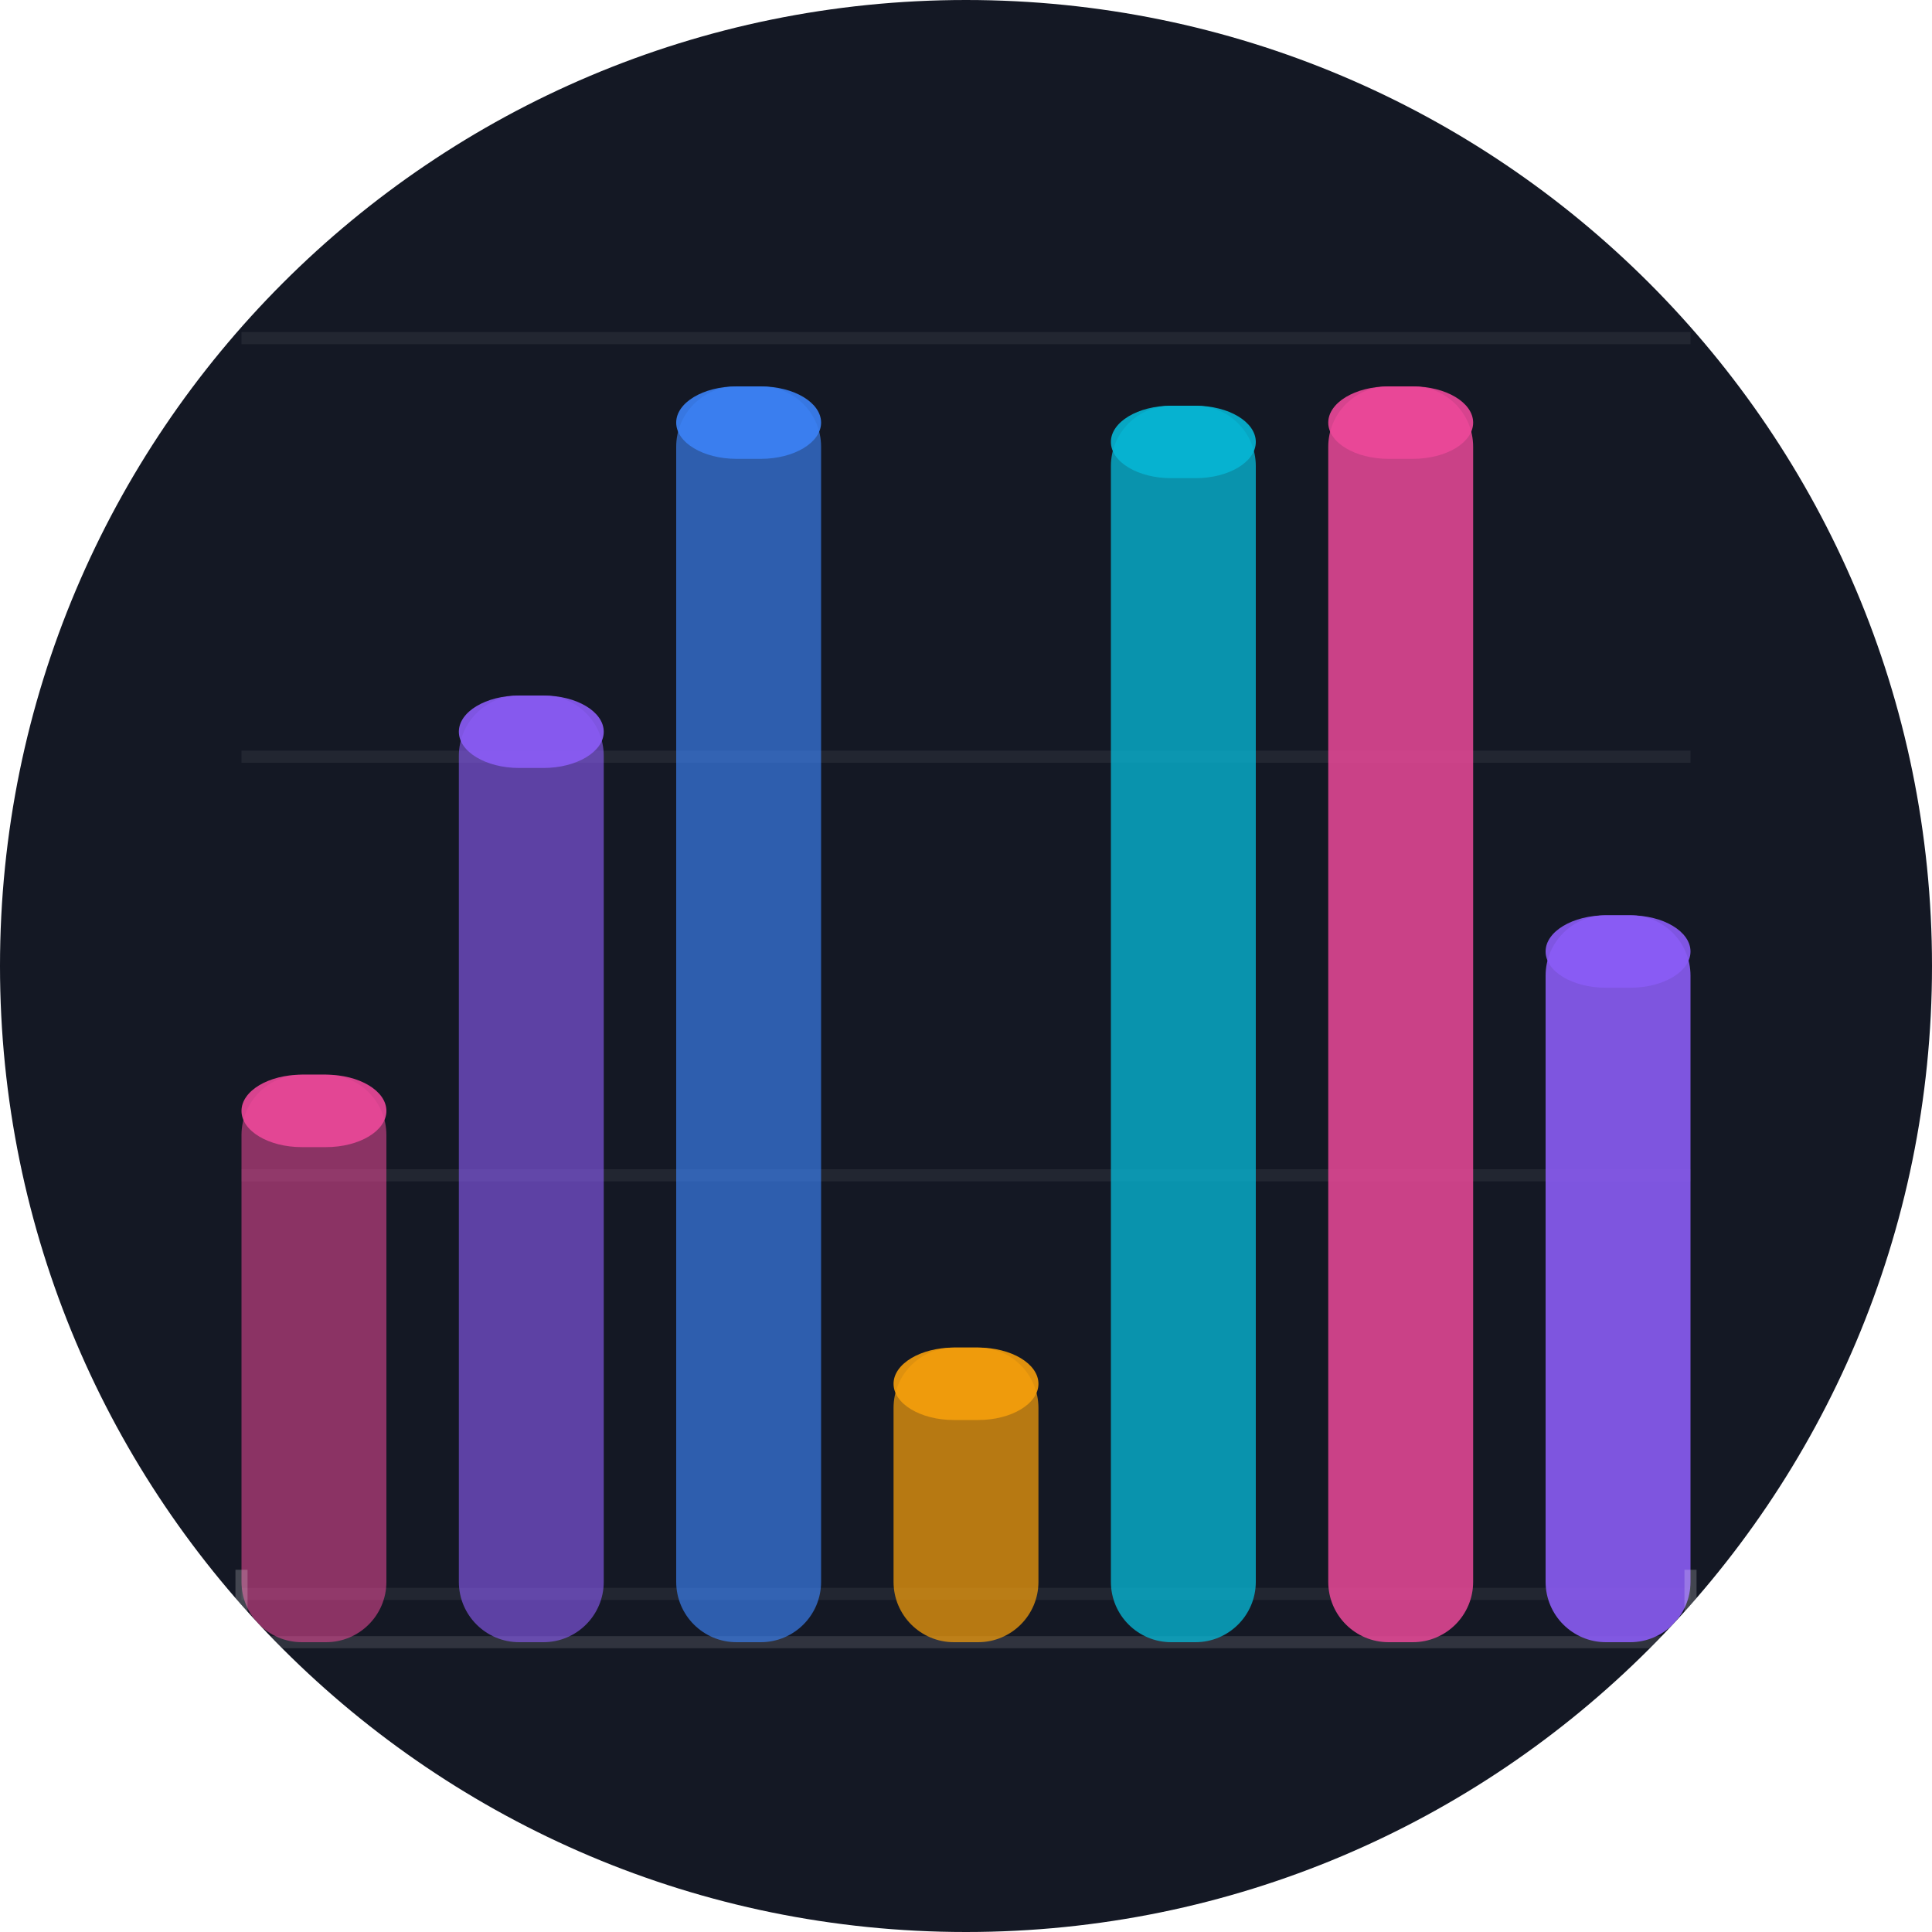
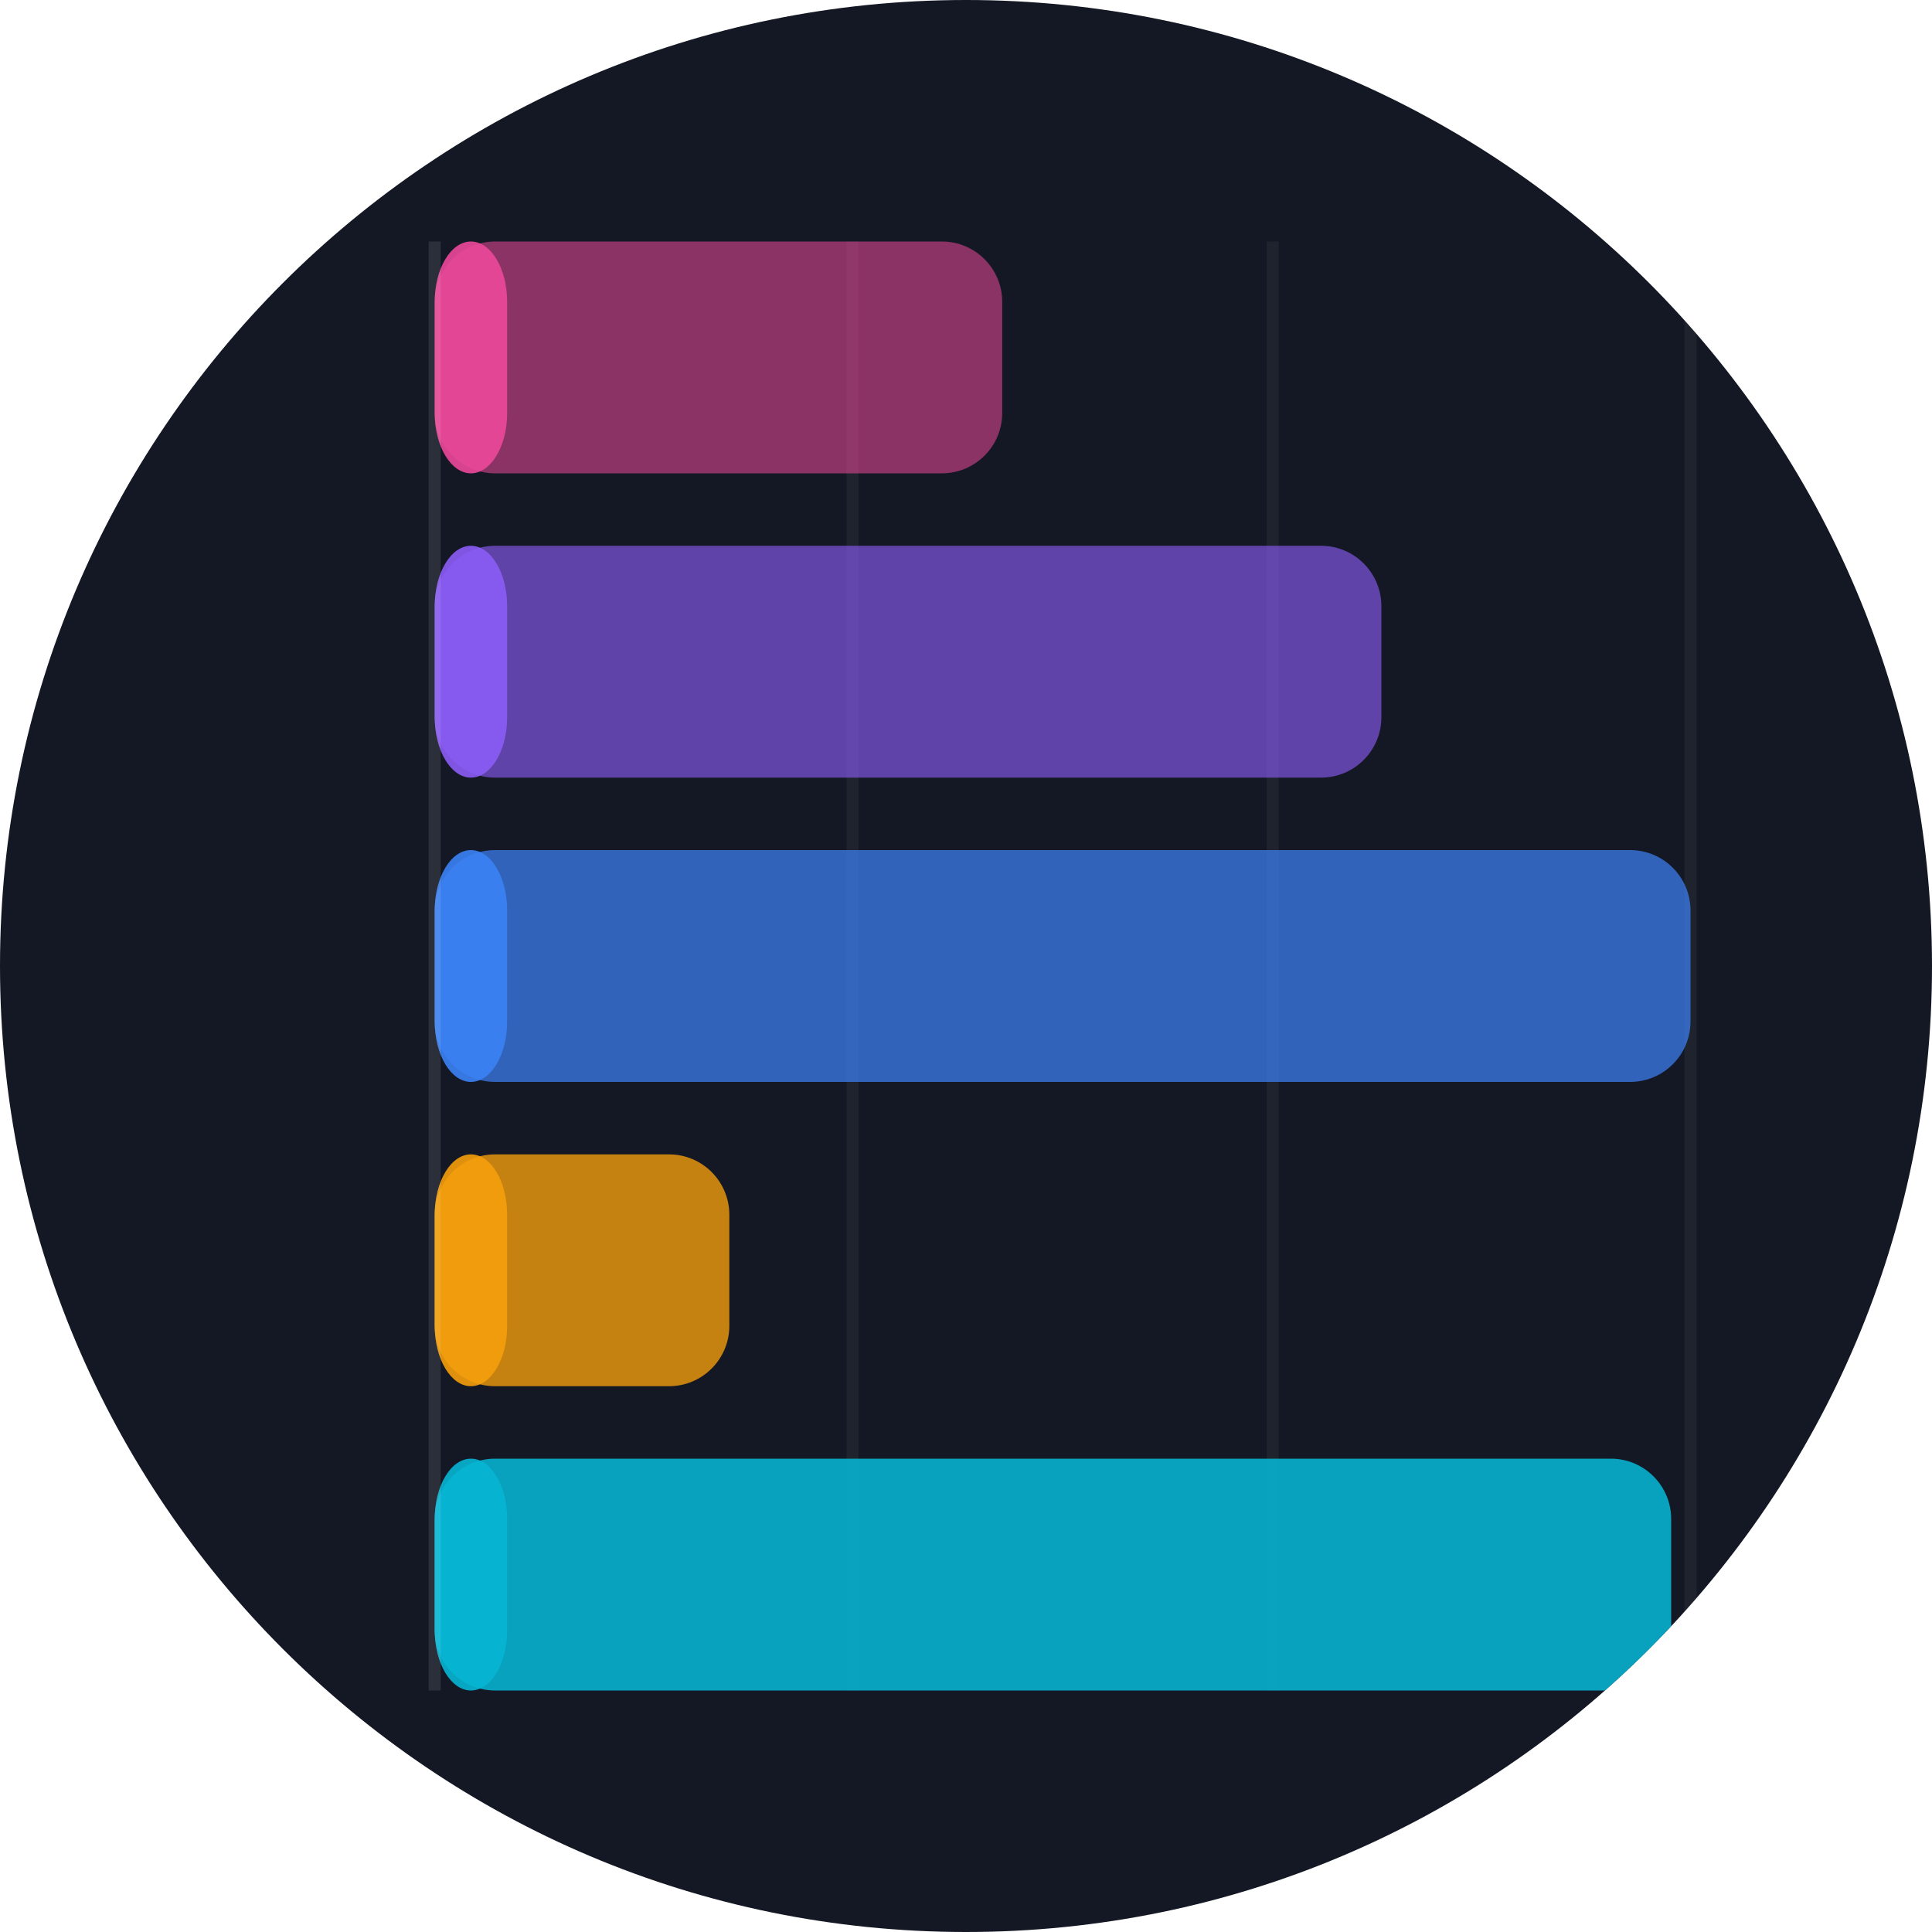
<svg xmlns="http://www.w3.org/2000/svg" viewBox="0 0 80 80" fill="none" width="80" height="80">
  <defs>
    <clipPath id="vc1882396124">
      <circle cx="40" cy="40" r="40" />
    </clipPath>
  </defs>
  <g clip-path="url(#vc1882396124)">
    <rect width="80" height="80" fill="#141824" />
-     <line x1="10" y1="14" x2="70" y2="14" stroke="rgba(255,255,255,0.06)" stroke-width="0.5" />
-     <line x1="10" y1="31.333" x2="70" y2="31.333" stroke="rgba(255,255,255,0.06)" stroke-width="0.5" />
-     <line x1="10" y1="48.667" x2="70" y2="48.667" stroke="rgba(255,255,255,0.06)" stroke-width="0.5" />
-     <line x1="10" y1="66" x2="70" y2="66" stroke="rgba(255,255,255,0.06)" stroke-width="0.5" />
-     <line x1="10" y1="68" x2="70" y2="68" stroke="rgba(255,255,255,0.12)" stroke-width="0.5" />
-     <rect x="10.0" y="44.5" width="6.0" height="23.5" rx="2.5" fill="#ec4899" opacity="0.55" />
-     <rect x="10.0" y="44.5" width="6.0" height="3" rx="2.5" fill="#ec4899" opacity="0.9" />
-     <rect x="19.0" y="28.8" width="6.0" height="39.2" rx="2.5" fill="#8b5cf6" opacity="0.61" />
-     <rect x="19.0" y="28.8" width="6.0" height="3" rx="2.5" fill="#8b5cf6" opacity="0.9" />
-     <rect x="28.0" y="16.0" width="6.0" height="52.0" rx="2.5" fill="#3b82f6" opacity="0.66" />
-     <rect x="28.0" y="16.0" width="6.0" height="3" rx="2.5" fill="#3b82f6" opacity="0.9" />
-     <rect x="37.0" y="55.8" width="6.0" height="12.2" rx="2.5" fill="#f59e0b" opacity="0.72" />
-     <rect x="37.0" y="55.8" width="6.0" height="3" rx="2.5" fill="#f59e0b" opacity="0.9" />
-     <rect x="46.0" y="16.8" width="6.0" height="51.2" rx="2.5" fill="#06b6d4" opacity="0.78" />
-     <rect x="46.0" y="16.8" width="6.0" height="3" rx="2.5" fill="#06b6d4" opacity="0.9" />
-     <rect x="55.0" y="16.0" width="6.0" height="52.0" rx="2.5" fill="#ec4899" opacity="0.84" />
-     <rect x="55.0" y="16.0" width="6.0" height="3" rx="2.5" fill="#ec4899" opacity="0.9" />
-     <rect x="64.0" y="37.9" width="6.0" height="30.1" rx="2.5" fill="#8b5cf6" opacity="0.89" />
-     <rect x="64.0" y="37.9" width="6.0" height="3" rx="2.5" fill="#8b5cf6" opacity="0.9" />
-     <line x1="10" y1="68" x2="10" y2="65" stroke="rgba(255,255,255,0.2)" stroke-width="0.5" />
-     <line x1="70" y1="68" x2="70" y2="65" stroke="rgba(255,255,255,0.2)" stroke-width="0.5" />
+     <line x1="35.3" y1="10" x2="35.3" y2="70" stroke="rgba(255,255,255,0.05)" stroke-width="0.5" />
+     <line x1="52.7" y1="10" x2="52.7" y2="70" stroke="rgba(255,255,255,0.05)" stroke-width="0.5" />
+     <line x1="70.0" y1="10" x2="70.0" y2="70" stroke="rgba(255,255,255,0.05)" stroke-width="0.5" />
+     <rect x="18.0" y="10.0" width="23.5" height="9.6" rx="2.5" fill="#ec4899" opacity="0.55" />
+     <rect x="18.0" y="10.0" width="3" height="9.6" rx="2.5" fill="#ec4899" opacity="0.9" />
+     <rect x="18.0" y="22.6" width="39.2" height="9.6" rx="2.5" fill="#8b5cf6" opacity="0.63" />
+     <rect x="18.0" y="22.6" width="3" height="9.6" rx="2.5" fill="#8b5cf6" opacity="0.9" />
+     <rect x="18.0" y="35.2" width="52.0" height="9.6" rx="2.5" fill="#3b82f6" opacity="0.71" />
+     <rect x="18.0" y="35.2" width="3" height="9.6" rx="2.5" fill="#3b82f6" opacity="0.9" />
+     <rect x="18.0" y="47.8" width="12.2" height="9.6" rx="2.5" fill="#f59e0b" opacity="0.79" />
+     <rect x="18.0" y="47.8" width="3" height="9.6" rx="2.5" fill="#f59e0b" opacity="0.9" />
+     <rect x="18.0" y="60.4" width="51.2" height="9.6" rx="2.5" fill="#06b6d4" opacity="0.87" />
+     <rect x="18.0" y="60.4" width="3" height="9.6" rx="2.5" fill="#06b6d4" opacity="0.9" />
+     <line x1="18" y1="10" x2="18" y2="70" stroke="rgba(255,255,255,0.1)" stroke-width="0.5" />
  </g>
</svg>
